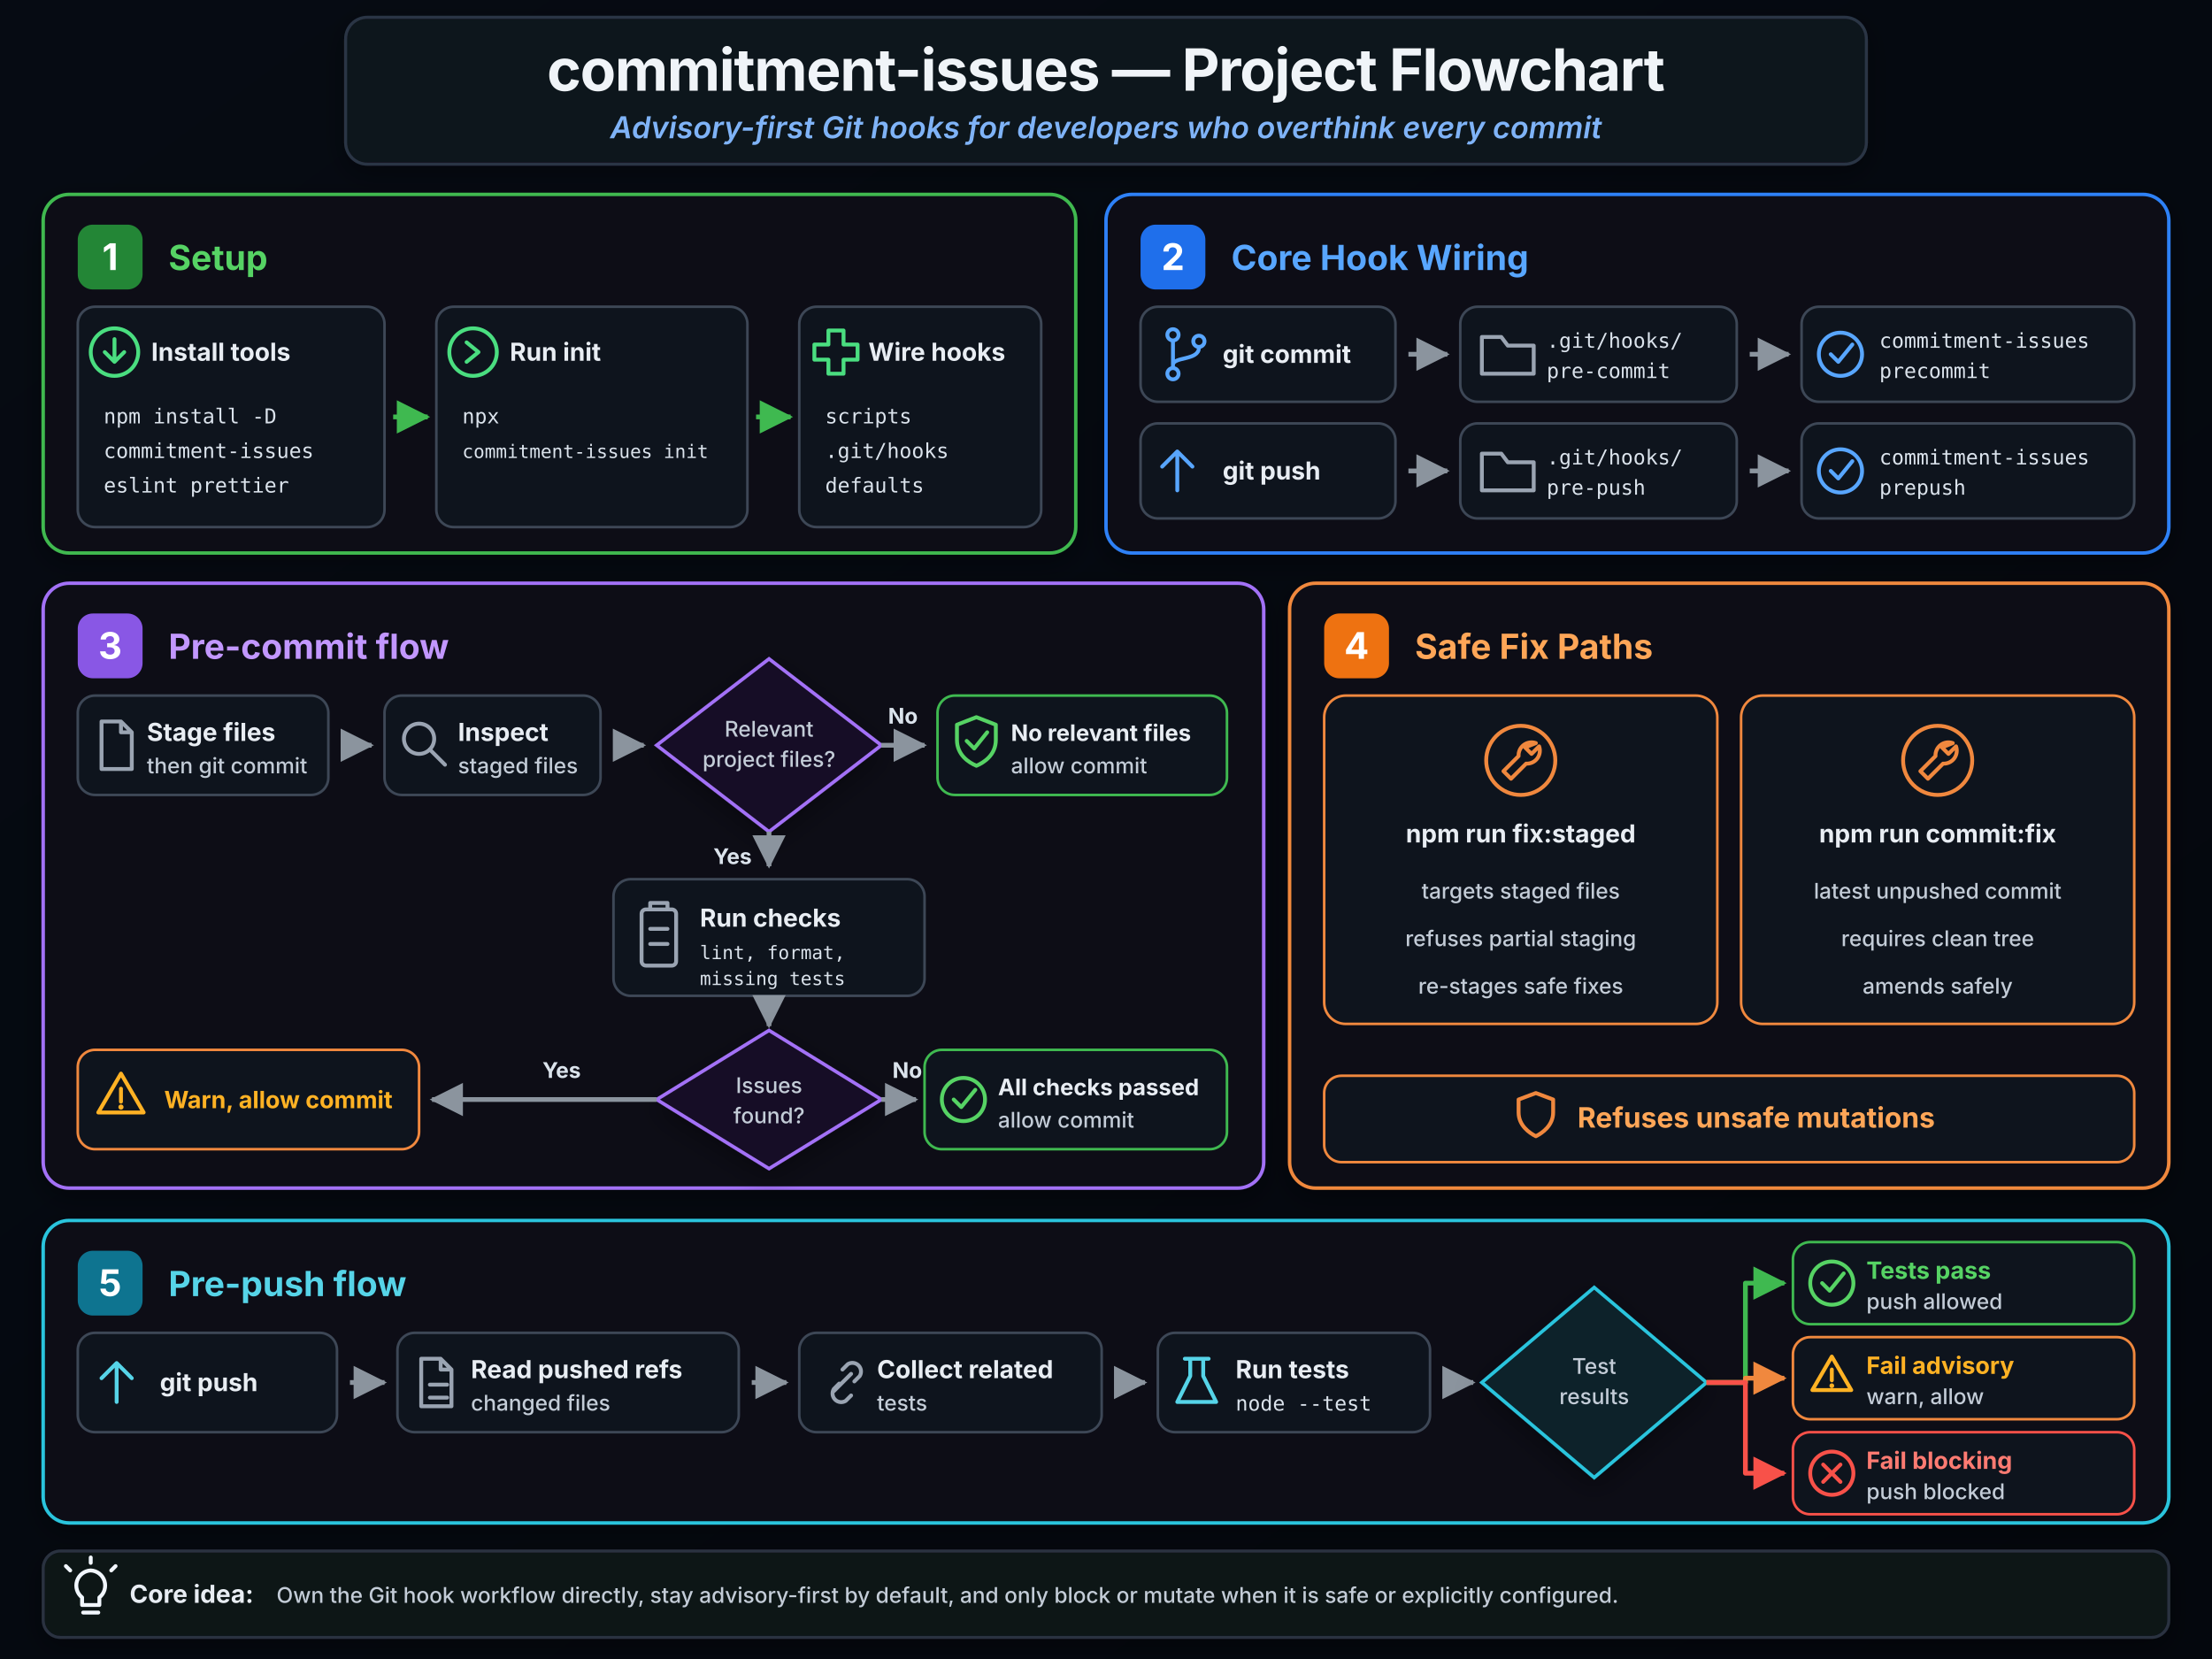
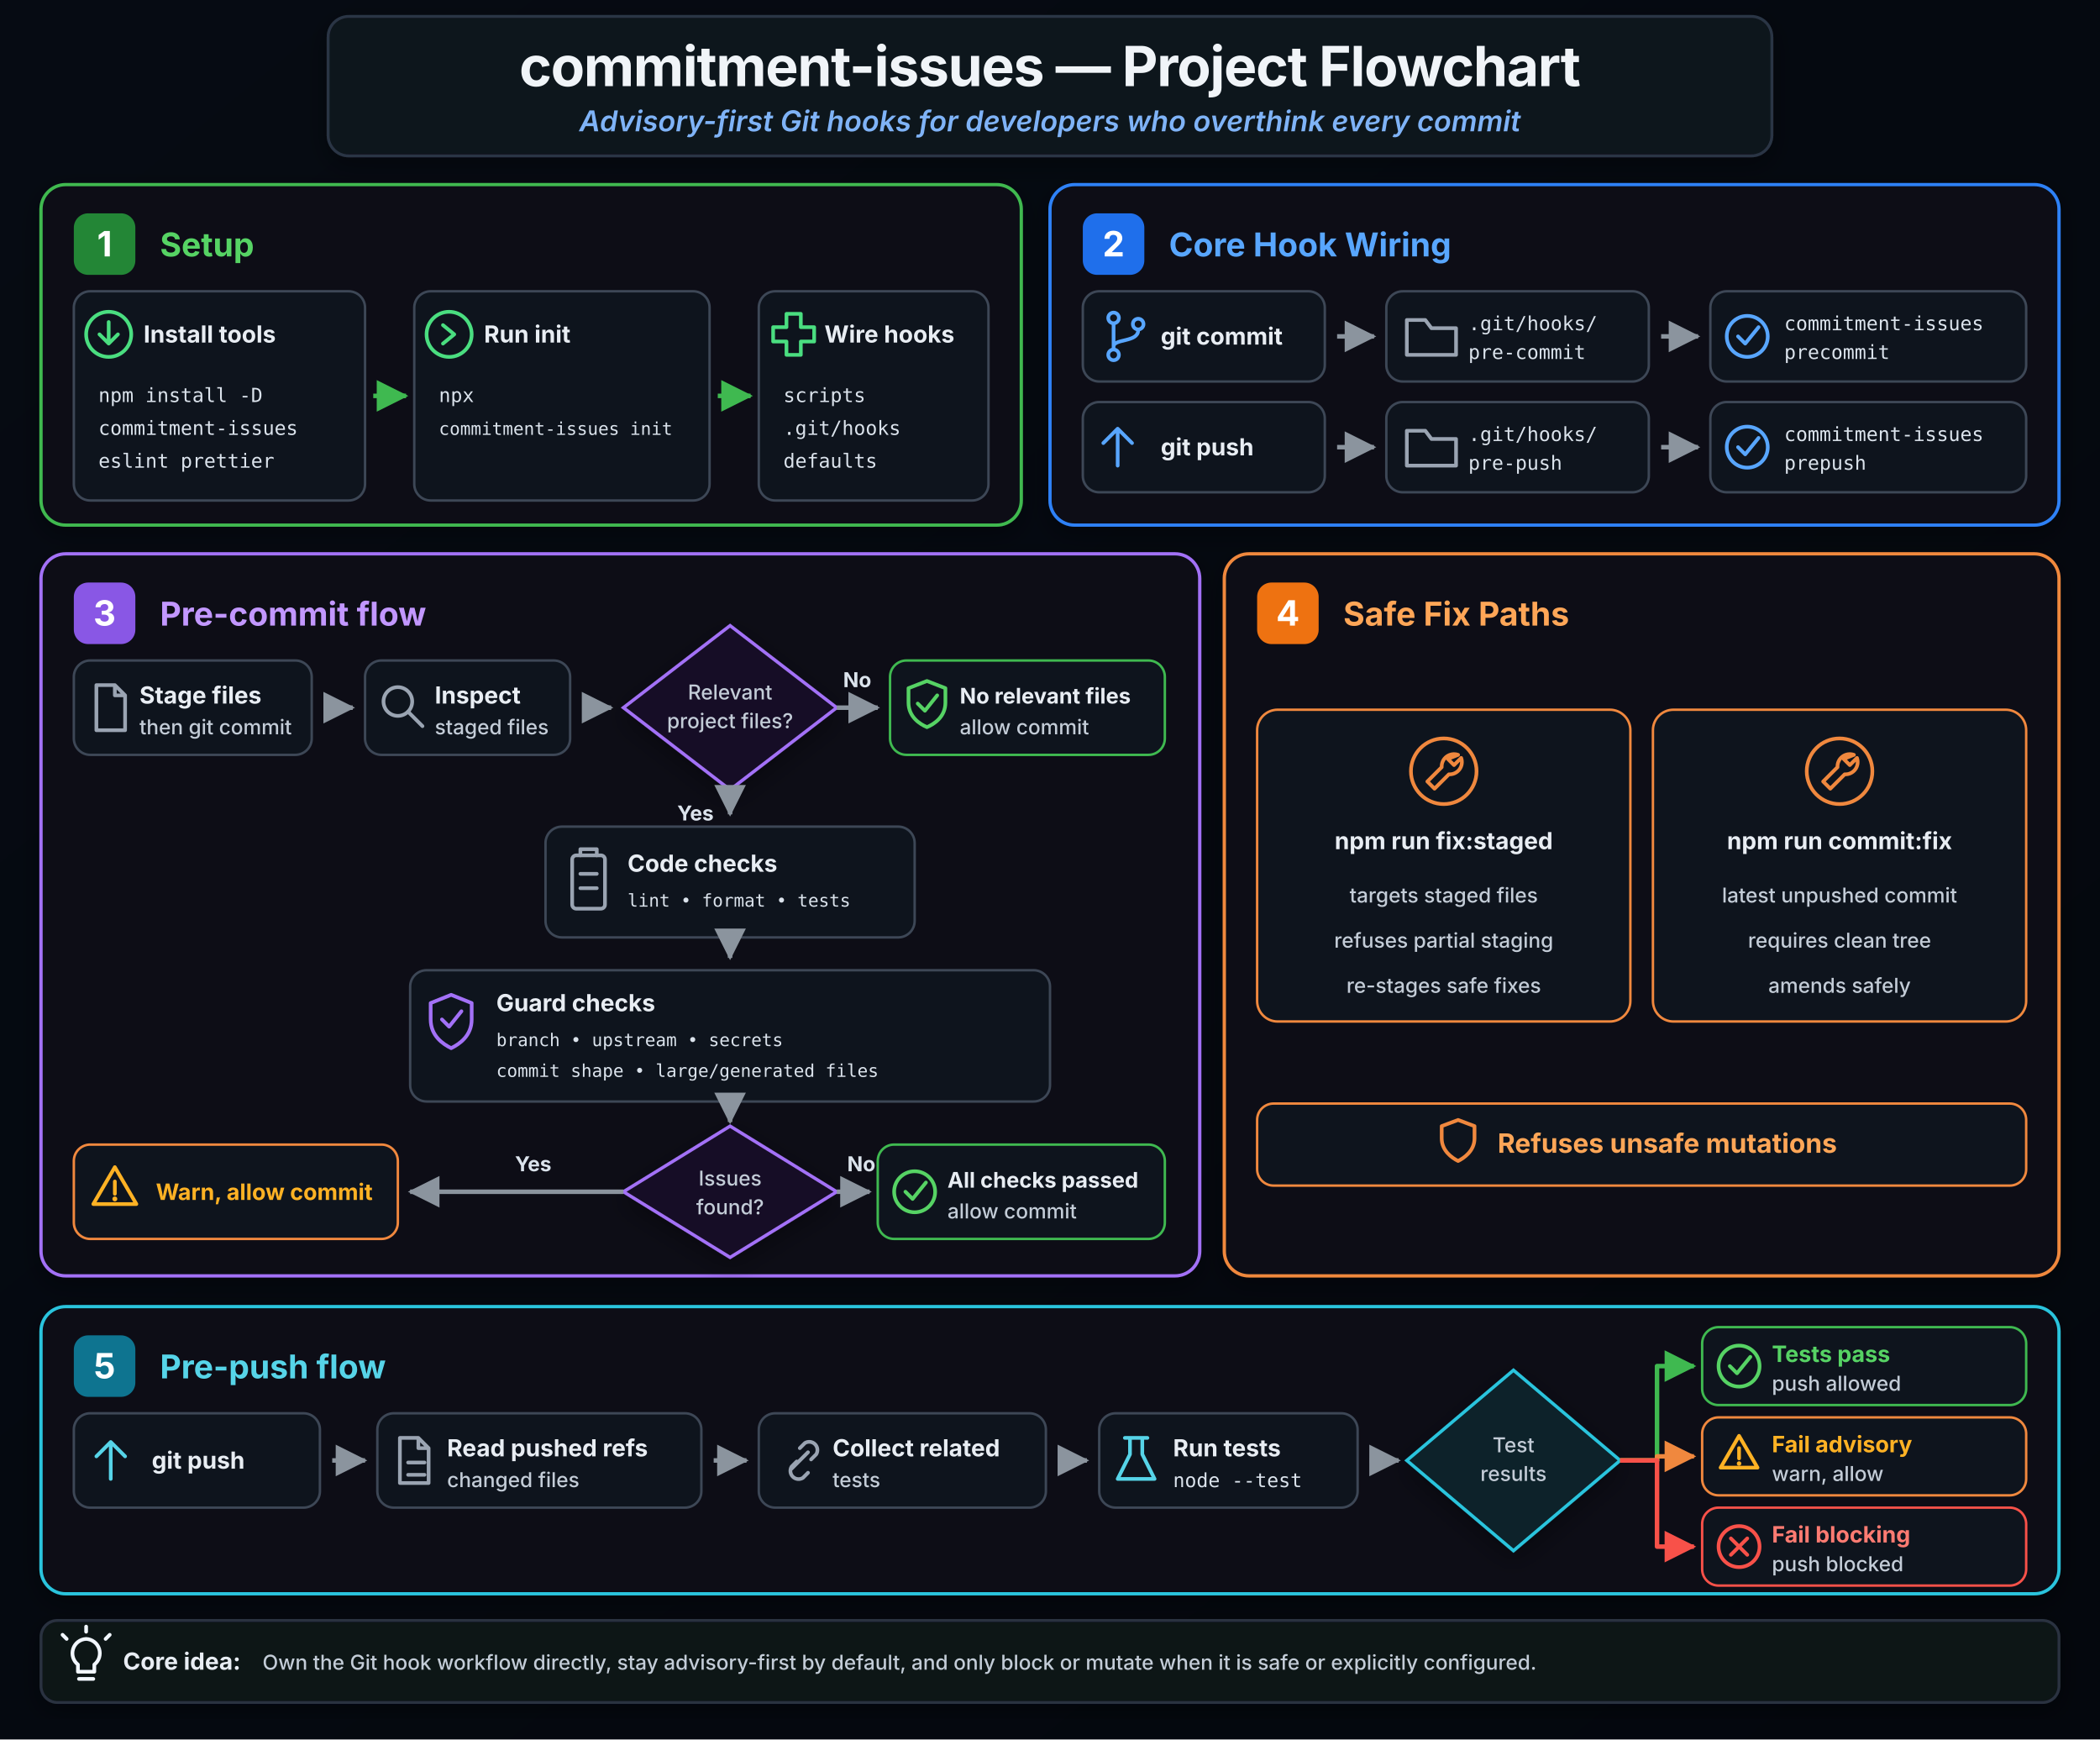
- <svg xmlns="http://www.w3.org/2000/svg" width="1024" height="768" viewBox="0 0 1024 768" role="img" aria-labelledby="title desc">
+ <svg xmlns="http://www.w3.org/2000/svg" width="1024" height="848" viewBox="0 0 1024 848" role="img" aria-labelledby="title desc">
  <defs>
    <linearGradient id="bg" x1="0" y1="0" x2="1" y2="1">
      <stop offset="0" stop-color="#060b13" />
      <stop offset="1" stop-color="#04070d" />
    </linearGradient>
    <filter id="shadow" x="-20%" y="-20%" width="140%" height="140%">
      <feDropShadow dx="0" dy="4" stdDeviation="6" flood-color="#000" flood-opacity="0.35" />
    </filter>
    <marker id="aGray" markerWidth="10" markerHeight="10" refX="8" refY="5" orient="auto">
      <path d="M1.5 1.5L8.5 5L1.5 8.5Z" fill="#8b949e" />
    </marker>
    <marker id="aGreen" markerWidth="10" markerHeight="10" refX="8" refY="5" orient="auto">
      <path d="M1.5 1.5L8.5 5L1.5 8.5Z" fill="#3fb950" />
    </marker>
    <marker id="aOrange" markerWidth="10" markerHeight="10" refX="8" refY="5" orient="auto">
      <path d="M1.5 1.5L8.5 5L1.5 8.5Z" fill="#f0883e" />
    </marker>
    <marker id="aRed" markerWidth="10" markerHeight="10" refX="8" refY="5" orient="auto">
      <path d="M1.5 1.5L8.5 5L1.5 8.5Z" fill="#f85149" />
    </marker>
  </defs>
  <style>
    .h1{font:700 27px ui-sans-serif,system-ui,-apple-system,'Segoe UI',sans-serif;fill:#f0f4f8;letter-spacing:-0.5px}
    .sub{font:italic 600 14px ui-sans-serif,system-ui,-apple-system,'Segoe UI',sans-serif;fill:#7fb3f7}
    .sec{font:700 16px ui-sans-serif,system-ui,-apple-system,'Segoe UI',sans-serif}
    .badge{font:700 17px ui-sans-serif,system-ui,-apple-system,'Segoe UI',sans-serif;fill:#fff}
    .hd{font:700 11.5px ui-sans-serif,system-ui,-apple-system,'Segoe UI',sans-serif;fill:#e8edf3}
    .hdSm{font:700 10.5px ui-sans-serif,system-ui,-apple-system,'Segoe UI',sans-serif;fill:#e8edf3}
    .bd{font:500 10px ui-sans-serif,system-ui,-apple-system,'Segoe UI',sans-serif;fill:#c3ccd7}
    .lbl{font:700 10px ui-sans-serif,system-ui,-apple-system,'Segoe UI',sans-serif;fill:#dbe3ec}
    .mono{font:500 9.5px ui-monospace,SFMono-Regular,Menlo,Consolas,monospace;fill:#dbe3ec}
    .monoSm{font:500 8.6px ui-monospace,SFMono-Regular,Menlo,Consolas,monospace;fill:#dbe3ec}
    .panel{fill:#080d15;stroke-width:1.6;filter:url(#shadow)}
    .card{fill:#0e141d;stroke:#3d4756;stroke-width:1.2}
    .arrow{stroke:#8b949e;stroke-width:2.2;fill:none;marker-end:url(#aGray)}
    .arrowGreen{stroke:#3fb950;stroke-width:2.2;fill:none;marker-end:url(#aGreen)}
    .arrowOrange{stroke:#f0883e;stroke-width:2.2;fill:none;stroke-linejoin:round;marker-end:url(#aOrange)}
    .arrowRed{stroke:#f85149;stroke-width:2.2;fill:none;stroke-linejoin:round;marker-end:url(#aRed)}
    .elbowGreen{stroke:#3fb950;stroke-width:2.2;fill:none;stroke-linejoin:round;marker-end:url(#aGreen)}
    .green{stroke:#3fb950}.blue{stroke:#2f81f7}.purple{stroke:#a371f7}.orange{stroke:#f0883e}.cyan{stroke:#29c4dd}.red{stroke:#f85149}
    .greenText{fill:#56d364}.blueText{fill:#58a6ff}.purpleText{fill:#c297ff}.orangeText{fill:#ffa657}.cyanText{fill:#56d4e8}.redText{fill:#ff7b72}.warnText{fill:#ffb224}
    .icon{fill:none;stroke-width:1.8;stroke-linecap:round;stroke-linejoin:round}
  </style>
-   <rect width="1024" height="768" fill="url(#bg)" />
+   <rect width="1024" height="848" fill="url(#bg)" />
  <rect x="160" y="8" width="704" height="68" rx="10" fill="#0f151e" stroke="#2c3644" stroke-width="1.4" filter="url(#shadow)" />
  <text class="h1" x="512" y="42" text-anchor="middle">commitment-issues — Project Flowchart</text>
  <text class="sub" x="512" y="64" text-anchor="middle">Advisory-first Git hooks for developers who overthink every commit</text>
  <g transform="translate(20 90)">
    <rect class="panel green" width="478" height="166" rx="12" />
    <rect x="16" y="14" width="30" height="30" rx="7" fill="#238636" />
    <text class="badge" x="31" y="35" text-anchor="middle">1</text>
    <text class="sec greenText" x="58" y="35">Setup</text>
    <g transform="translate(16 52)">
      <rect class="card" width="142" height="102" rx="8" />
      <circle class="icon" cx="17" cy="21" r="11" stroke="#4ade80" />
      <path class="icon" stroke="#4ade80" d="M17 15v10M12.5 21l4.5 4.5L21.5 21" />
      <text class="hd" x="34" y="25">Install tools</text>
      <text class="mono" x="12" y="54">npm install -D</text>
      <text class="mono" x="12" y="70">commitment-issues</text>
      <text class="mono" x="12" y="86">eslint prettier</text>
    </g>
    <path class="arrowGreen" d="M162 103h16" />
    <g transform="translate(182 52)">
      <rect class="card" width="144" height="102" rx="8" />
      <circle class="icon" cx="17" cy="21" r="11" stroke="#4ade80" />
      <path class="icon" stroke="#4ade80" d="M14 16.5l5.5 4.5-5.5 4.5" />
      <text class="hd" x="34" y="25">Run init</text>
      <text class="mono" x="12" y="54">npx</text>
      <text class="monoSm" x="12" y="70">commitment-issues init</text>
    </g>
    <path class="arrowGreen" d="M330 103h16" />
    <g transform="translate(350 52)">
      <rect class="card" width="112" height="102" rx="8" />
      <path class="icon" stroke="#4ade80" d="M13.5 11h7v6.5H27v7h-6.5V31h-7v-6.5H7v-7h6.5z" />
      <text class="hd" x="32" y="25">Wire hooks</text>
      <text class="mono" x="12" y="54">scripts</text>
      <text class="mono" x="12" y="70">.git/hooks</text>
      <text class="mono" x="12" y="86">defaults</text>
    </g>
  </g>
  <g transform="translate(512 90)">
    <rect class="panel blue" width="492" height="166" rx="12" />
    <rect x="16" y="14" width="30" height="30" rx="7" fill="#1f6feb" />
    <text class="badge" x="31" y="35" text-anchor="middle">2</text>
    <text class="sec blueText" x="58" y="35">Core Hook Wiring</text>
    <g transform="translate(16 52)">
      <rect class="card" width="118" height="44" rx="8" />
      <circle cx="15" cy="13" r="2.6" fill="none" stroke="#58a6ff" stroke-width="1.8" />
      <circle cx="15" cy="31" r="2.6" fill="none" stroke="#58a6ff" stroke-width="1.8" />
      <circle cx="27" cy="16" r="2.6" fill="none" stroke="#58a6ff" stroke-width="1.8" />
      <path class="icon" stroke="#58a6ff" d="M15 16v12M27 19c0 6-12 4-12 8" />
      <text class="hd" x="38" y="26">git commit</text>
    </g>
    <path class="arrow" d="M140 74h18" />
    <g transform="translate(164 52)">
      <rect class="card" width="128" height="44" rx="8" />
      <path class="icon" stroke="#9aa4b2" d="M10 14h9l3 4h12v13H10z" />
      <text class="mono" x="40" y="19">.git/hooks/</text>
      <text class="mono" x="40" y="33">pre-commit</text>
    </g>
    <path class="arrow" d="M298 74h18" />
    <g transform="translate(322 52)">
      <rect class="card" width="154" height="44" rx="8" />
      <circle class="icon" cx="18" cy="22" r="10" stroke="#58a6ff" />
      <path class="icon" stroke="#58a6ff" d="M13.5 22l3.5 3.5 6.5-8" />
      <text class="mono" x="36" y="19">commitment-issues</text>
      <text class="mono" x="36" y="33">precommit</text>
    </g>
    <g transform="translate(16 106)">
      <rect class="card" width="118" height="44" rx="8" />
      <path class="icon" stroke="#58a6ff" d="M17 31V13M10 20l7-7 7 7" />
      <text class="hd" x="38" y="26">git push</text>
    </g>
    <path class="arrow" d="M140 128h18" />
    <g transform="translate(164 106)">
      <rect class="card" width="128" height="44" rx="8" />
      <path class="icon" stroke="#9aa4b2" d="M10 14h9l3 4h12v13H10z" />
      <text class="mono" x="40" y="19">.git/hooks/</text>
      <text class="mono" x="40" y="33">pre-push</text>
    </g>
    <path class="arrow" d="M298 128h18" />
    <g transform="translate(322 106)">
      <rect class="card" width="154" height="44" rx="8" />
      <circle class="icon" cx="18" cy="22" r="10" stroke="#58a6ff" />
      <path class="icon" stroke="#58a6ff" d="M13.5 22l3.5 3.5 6.5-8" />
      <text class="mono" x="36" y="19">commitment-issues</text>
      <text class="mono" x="36" y="33">prepush</text>
    </g>
  </g>
  <g transform="translate(20 270)">
-     <rect class="panel purple" width="565" height="280" rx="12" />
+     <rect class="panel purple" width="565" height="352" rx="12" />
    <rect x="16" y="14" width="30" height="30" rx="7" fill="#8957e5" />
    <text class="badge" x="31" y="35" text-anchor="middle">3</text>
    <text class="sec purpleText" x="58" y="35">Pre-commit flow</text>
    <g transform="translate(16 52)">
      <rect class="card" width="116" height="46" rx="8" />
      <path class="icon" stroke="#9aa4b2" d="M11 12h9l5 5v17H11zM20 12v5h5" />
      <text class="hd" x="32" y="21">Stage files</text>
      <text class="bd" x="32" y="36">then git commit</text>
    </g>
    <path class="arrow" d="M138 75h14" />
    <g transform="translate(158 52)">
      <rect class="card" width="100" height="46" rx="8" />
      <circle class="icon" cx="16" cy="20" r="7" stroke="#9aa4b2" />
      <path class="icon" stroke="#9aa4b2" d="M21 25l7 7" />
      <text class="hd" x="34" y="21">Inspect</text>
      <text class="bd" x="34" y="36">staged files</text>
    </g>
    <path class="arrow" d="M264 75h14" />
    <path d="M336 35L388 75L336 115L284 75Z" fill="#170f26" stroke="#a371f7" stroke-width="1.6" filter="url(#shadow)" />
    <text class="bd" x="336" y="71" text-anchor="middle">Relevant</text>
    <text class="bd" x="336" y="85" text-anchor="middle">project files?</text>
    <text class="lbl" x="398" y="65" text-anchor="middle">No</text>
    <path class="arrow" d="M388 75h20" />
    <g transform="translate(414 52)">
      <rect class="card green" width="134" height="46" rx="8" />
      <path class="icon" stroke="#56d364" d="M18 10l9 3.5v7c0 7-5.5 10.5-9 12-3.5-1.5-9-5-9-12v-7z" />
      <path class="icon" stroke="#56d364" d="M13.5 21l3.5 3.5 6-7.5" />
      <text class="hdSm" x="34" y="21">No relevant files</text>
      <text class="bd" x="34" y="36">allow commit</text>
    </g>
    <text class="lbl" x="328" y="130" text-anchor="end">Yes</text>
-     <path class="arrow" d="M336 115v16" />
-     <g transform="translate(264 137)">
-       <rect class="card" width="144" height="54" rx="8" />
+     <path class="arrow" d="M336 115v12" />
+     <g transform="translate(246 133)">
+       <rect class="card" width="180" height="54" rx="8" />
      <rect class="icon" x="13" y="14" width="16" height="26" rx="2" stroke="#9aa4b2" />
      <path class="icon" stroke="#9aa4b2" d="M17 14v-3h8v3M17 23h8M17 30h8" />
-       <text class="hd" x="40" y="22">Run checks</text>
-       <text class="monoSm" x="40" y="37">lint, format,</text>
-       <text class="monoSm" x="40" y="49">missing tests</text>
-     </g>
-     <path class="arrow" d="M336 191v14" />
-     <path d="M336 207L388 239L336 271L284 239Z" fill="#170f26" stroke="#a371f7" stroke-width="1.6" filter="url(#shadow)" />
-     <text class="bd" x="336" y="236" text-anchor="middle">Issues</text>
-     <text class="bd" x="336" y="250" text-anchor="middle">found?</text>
-     <text class="lbl" x="400" y="229" text-anchor="middle">No</text>
-     <path class="arrow" d="M388 239h16" />
-     <g transform="translate(408 216)">
+       <text class="hd" x="40" y="22">Code checks</text>
+       <text class="monoSm" x="40" y="39">lint • format • tests</text>
+     </g>
+     <path class="arrow" d="M336 187v10" />
+     <g transform="translate(180 203)">
+       <rect class="card" width="312" height="64" rx="8" />
+       <path class="icon" stroke="#a371f7" d="M20 12l10 4v8c0 8-6 12-10 14-4-2-10-6-10-14v-8z" />
+       <path class="icon" stroke="#a371f7" d="M15.5 24l3.5 3.5 6-7.5" />
+       <text class="hd" x="42" y="20">Guard checks</text>
+       <text class="monoSm" x="42" y="37">branch • upstream • secrets</text>
+       <text class="monoSm" x="42" y="52">commit shape • large/generated files</text>
+     </g>
+     <path class="arrow" d="M336 267v10" />
+     <path d="M336 279L388 311L336 343L284 311Z" fill="#170f26" stroke="#a371f7" stroke-width="1.6" filter="url(#shadow)" />
+     <text class="bd" x="336" y="308" text-anchor="middle">Issues</text>
+     <text class="bd" x="336" y="322" text-anchor="middle">found?</text>
+     <text class="lbl" x="400" y="301" text-anchor="middle">No</text>
+     <path class="arrow" d="M388 311h16" />
+     <g transform="translate(408 288)">
      <rect class="card green" width="140" height="46" rx="8" />
      <circle class="icon" cx="18" cy="23" r="10" stroke="#56d364" />
      <path class="icon" stroke="#56d364" d="M13.5 23l3.5 3.5 6.5-8" />
      <text class="hdSm" x="34" y="21">All checks passed</text>
      <text class="bd" x="34" y="36">allow commit</text>
    </g>
-     <text class="lbl" x="240" y="229" text-anchor="middle">Yes</text>
-     <path class="arrow" d="M284 239H180" />
-     <g transform="translate(16 216)">
+     <text class="lbl" x="240" y="301" text-anchor="middle">Yes</text>
+     <path class="arrow" d="M284 311H180" />
+     <g transform="translate(16 288)">
      <rect class="card orange" width="158" height="46" rx="8" />
      <path class="icon" stroke="#ffb224" d="M20 11l10.5 18H9.5zM20 18v6" />
      <circle cx="20" cy="26.5" r="1.2" fill="#ffb224" />
      <text class="warnText" x="40" y="27" font-weight="700" font-size="11" font-family="ui-sans-serif,system-ui,-apple-system,'Segoe UI',sans-serif">Warn, allow commit</text>
    </g>
  </g>
  <g transform="translate(597 270)">
-     <rect class="panel orange" width="407" height="280" rx="12" />
+     <rect class="panel orange" width="407" height="352" rx="12" />
    <rect x="16" y="14" width="30" height="30" rx="7" fill="#ee7211" />
    <text class="badge" x="31" y="35" text-anchor="middle">4</text>
    <text class="sec orangeText" x="58" y="35">Safe Fix Paths</text>
-     <g transform="translate(16 52)">
+     <g transform="translate(16 76)">
      <rect class="card orange" width="182" height="152" rx="10" />
      <circle class="icon" cx="91" cy="30" r="16" stroke="#f0883e" />
      <path class="icon" stroke="#f0883e" d="M98 22a6 6 0 0 0-8 6l-7 7 3.5 3.5 7-7a6 6 0 0 0 6-8l-3.5 3.5-3-3z" />
      <text class="hd" x="91" y="68" text-anchor="middle" font-size="12">npm run fix:staged</text>
      <text class="bd" x="91" y="94" text-anchor="middle">targets staged files</text>
      <text class="bd" x="91" y="116" text-anchor="middle">refuses partial staging</text>
      <text class="bd" x="91" y="138" text-anchor="middle">re-stages safe fixes</text>
    </g>
-     <g transform="translate(209 52)">
+     <g transform="translate(209 76)">
      <rect class="card orange" width="182" height="152" rx="10" />
      <circle class="icon" cx="91" cy="30" r="16" stroke="#f0883e" />
      <path class="icon" stroke="#f0883e" d="M98 22a6 6 0 0 0-8 6l-7 7 3.5 3.5 7-7a6 6 0 0 0 6-8l-3.5 3.5-3-3z" />
      <text class="hd" x="91" y="68" text-anchor="middle" font-size="12">npm run commit:fix</text>
      <text class="bd" x="91" y="94" text-anchor="middle">latest unpushed commit</text>
      <text class="bd" x="91" y="116" text-anchor="middle">requires clean tree</text>
      <text class="bd" x="91" y="138" text-anchor="middle">amends safely</text>
    </g>
-     <rect class="card orange" x="16" y="228" width="375" height="40" rx="8" />
-     <path class="icon" stroke="#f0883e" d="M114 236l8 3v6c0 6-5 9.5-8 11-3-1.5-8-5-8-11v-6z" />
-     <text class="orangeText" x="216" y="252" text-anchor="middle" font-weight="700" font-size="13" font-family="ui-sans-serif,system-ui,-apple-system,'Segoe UI',sans-serif">Refuses unsafe mutations</text>
-   </g>
-   <g transform="translate(20 565)">
+     <rect class="card orange" x="16" y="268" width="375" height="40" rx="8" />
+     <path class="icon" stroke="#f0883e" d="M114 276l8 3v6c0 6-5 9.5-8 11-3-1.5-8-5-8-11v-6z" />
+     <text class="orangeText" x="216" y="292" text-anchor="middle" font-weight="700" font-size="13" font-family="ui-sans-serif,system-ui,-apple-system,'Segoe UI',sans-serif">Refuses unsafe mutations</text>
+   </g>
+   <g transform="translate(20 637)">
    <rect class="panel cyan" width="984" height="140" rx="12" />
    <rect x="16" y="14" width="30" height="30" rx="7" fill="#0e7490" />
    <text class="badge" x="31" y="35" text-anchor="middle">5</text>
    <text class="sec cyanText" x="58" y="35">Pre-push flow</text>
    <g transform="translate(16 52)">
      <rect class="card" width="120" height="46" rx="8" />
      <path class="icon" stroke="#56d4e8" d="M18 32V14M11 21l7-7 7 7" />
      <text class="hd" x="38" y="27">git push</text>
    </g>
    <path class="arrow" d="M142 75h16" />
    <g transform="translate(164 52)">
      <rect class="card" width="158" height="46" rx="8" />
      <path class="icon" stroke="#9aa4b2" d="M11 12h9l5 5v17H11zM20 12v5h5M15 24h8M15 30h8" />
      <text class="hd" x="34" y="21">Read pushed refs</text>
      <text class="bd" x="34" y="36">changed files</text>
    </g>
    <path class="arrow" d="M328 75h16" />
    <g transform="translate(350 52)">
      <rect class="card" width="140" height="46" rx="8" />
      <path class="icon" stroke="#9aa4b2" d="M16 27l8-8M20 17l2.5-2.5a4 4 0 0 1 5.5 5.5L25.5 22.5M18.5 23.5L16 26a4 4 0 0 0 5.5 5.5L24 29" />
      <text class="hd" x="36" y="21">Collect related</text>
      <text class="bd" x="36" y="36">tests</text>
    </g>
    <path class="arrow" d="M496 75h14" />
    <g transform="translate(516 52)">
      <rect class="card" width="126" height="46" rx="8" />
      <path class="icon" stroke="#56d4e8" d="M15 12v8l-6 12h18l-6-12v-8M12.5 12h11" />
      <text class="hd" x="36" y="21">Run tests</text>
      <text class="mono" x="36" y="36">node --test</text>
    </g>
    <path class="arrow" d="M648 75h14" />
    <path d="M718 31L770 75L718 119L666 75Z" fill="#0a2129" stroke="#29c4dd" stroke-width="1.6" filter="url(#shadow)" />
    <text class="bd" x="718" y="71" text-anchor="middle">Test</text>
    <text class="bd" x="718" y="85" text-anchor="middle">results</text>
    <path class="elbowGreen" d="M770 75H788V29H806" />
    <g transform="translate(810 10)">
      <rect class="card green" width="158" height="38" rx="8" />
      <circle class="icon" cx="18" cy="19" r="10" stroke="#56d364" />
      <path class="icon" stroke="#56d364" d="M13.5 19l3.5 3.5 6.5-8" />
      <text class="greenText" x="34" y="17" font-weight="700" font-size="11" font-family="ui-sans-serif,system-ui,-apple-system,'Segoe UI',sans-serif">Tests pass</text>
      <text class="bd" x="34" y="31">push allowed</text>
    </g>
    <path class="arrowOrange" d="M770 75H788V73H806" />
    <g transform="translate(810 54)">
      <rect class="card orange" width="158" height="38" rx="8" />
      <path class="icon" stroke="#ffb224" d="M18 9l9 15.5H9zM18 15v5" />
      <circle cx="18" cy="22.5" r="1.1" fill="#ffb224" />
      <text class="warnText" x="34" y="17" font-weight="700" font-size="11" font-family="ui-sans-serif,system-ui,-apple-system,'Segoe UI',sans-serif">Fail advisory</text>
      <text class="bd" x="34" y="31">warn, allow</text>
    </g>
    <path class="arrowRed" d="M770 75H788V117H806" />
    <g transform="translate(810 98)">
      <rect class="card red" width="158" height="38" rx="8" />
      <circle class="icon" cx="18" cy="19" r="10" stroke="#f85149" />
      <path class="icon" stroke="#f85149" d="M14 15l8 8M22 15l-8 8" />
      <text class="redText" x="34" y="17" font-weight="700" font-size="11" font-family="ui-sans-serif,system-ui,-apple-system,'Segoe UI',sans-serif">Fail blocking</text>
      <text class="bd" x="34" y="31">push blocked</text>
    </g>
  </g>
-   <rect x="20" y="718" width="984" height="40" rx="8" fill="#0d1219" stroke="#2a3340" stroke-width="1.4" filter="url(#shadow)" />
-   <path class="icon" stroke="#f2f7ff" d="M42 727a7 7 0 0 0-4 12.5v3.5h8v-3.5A7 7 0 0 0 42 727zM38.5 746.5h7M42 723.5v-2.5M32.5 727l-2-2M51.5 727l2-2" />
-   <text class="hd" x="60" y="742">Core idea:</text>
-   <text class="bd" x="128" y="742" font-size="11">Own the Git hook workflow directly, stay advisory-first by default, and only block or mutate when it is safe or explicitly configured.</text>
+   <rect x="20" y="790" width="984" height="40" rx="8" fill="#0d1219" stroke="#2a3340" stroke-width="1.4" filter="url(#shadow)" />
+   <path class="icon" stroke="#f2f7ff" d="M42 799a7 7 0 0 0-4 12.5v3.5h8v-3.5A7 7 0 0 0 42 799zM38.5 818.5h7M42 795.5V793M32.5 799l-2-2M51.5 799l2-2" />
+   <text class="hd" x="60" y="814">Core idea:</text>
+   <text class="bd" x="128" y="814" font-size="11">Own the Git hook workflow directly, stay advisory-first by default, and only block or mutate when it is safe or explicitly configured.</text>
</svg>
